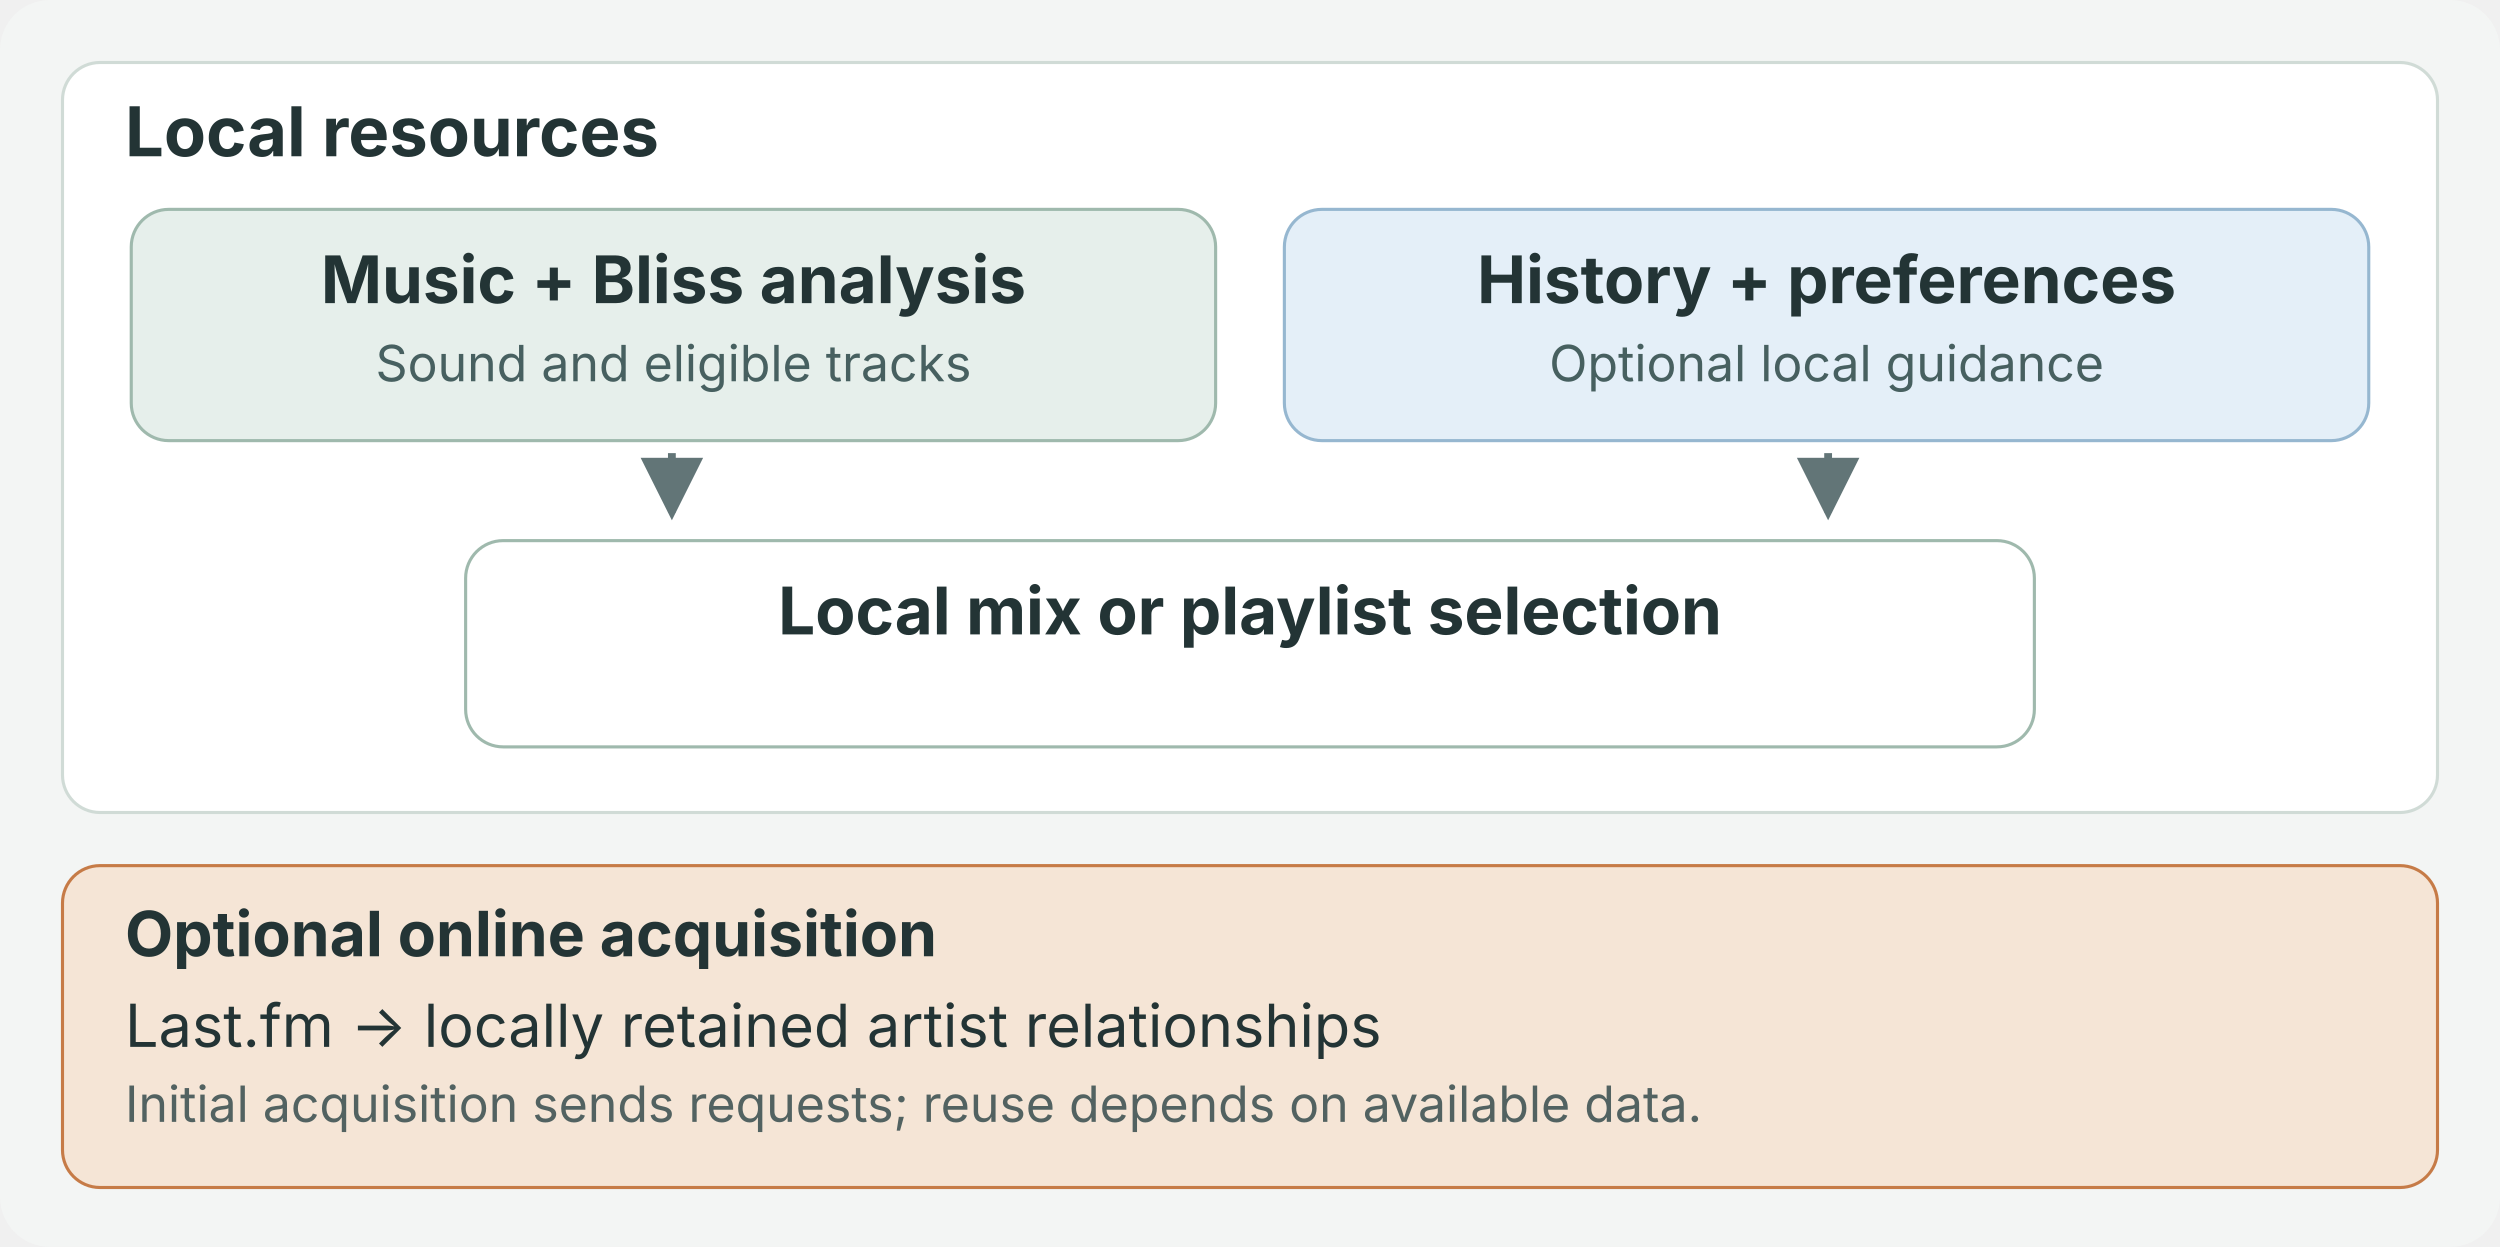
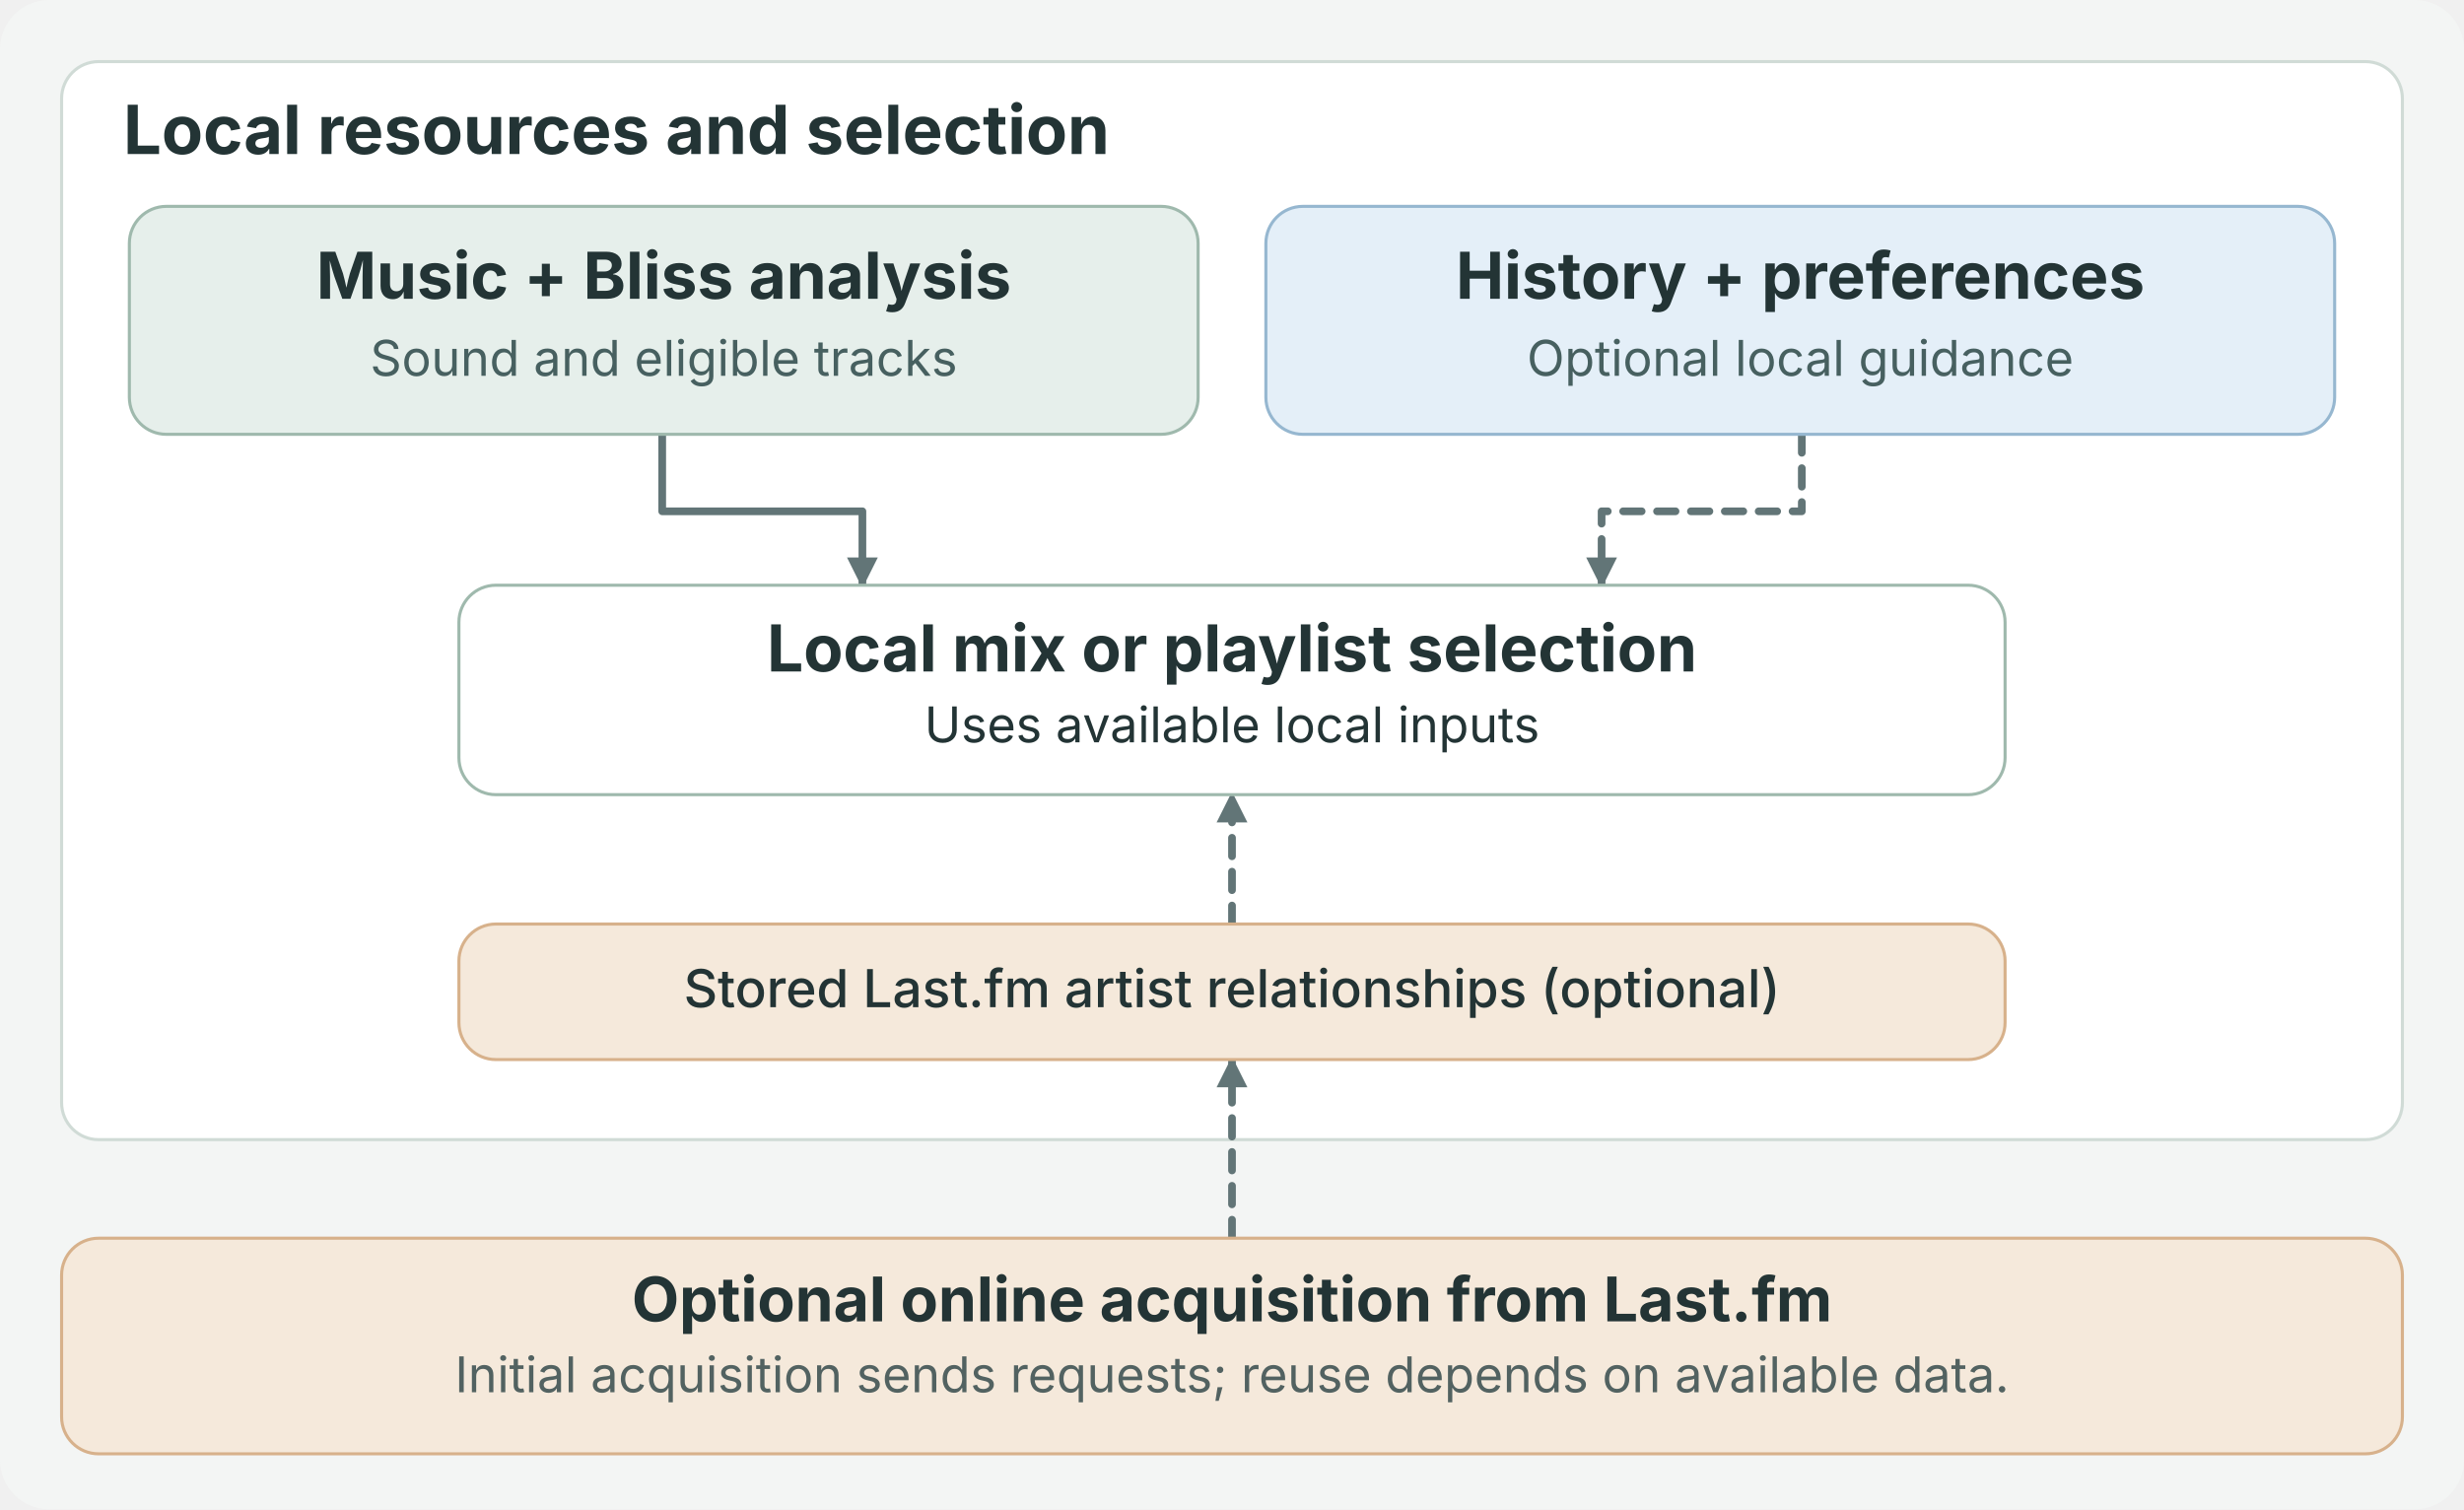
- <svg xmlns="http://www.w3.org/2000/svg" width="800" height="399" viewBox="0 0 800 399" role="img" aria-labelledby="title description">
+ <svg xmlns="http://www.w3.org/2000/svg" width="800" height="490" viewBox="0 0 800 490" role="img" aria-labelledby="title description">
  <defs>
-     <marker id="arrow" markerWidth="8" markerHeight="8" refX="7" refY="4" orient="auto">
-       <path d="M0 0 L8 4 L0 8 Z" fill="#627577" />
+     <marker id="arrow" markerUnits="userSpaceOnUse" markerWidth="10" markerHeight="10" refX="9" refY="5" orient="auto-start-reverse">
+       <path d="M0 0 L10 5 L0 10 Z" fill="#627577" />
    </marker>
  </defs>
-   <rect width="800" height="399" rx="16" fill="#f3f5f4" />
+   <rect width="800" height="490" rx="16" fill="#f3f5f4" />
  <g font-family="system-ui, -apple-system, Segoe UI, sans-serif" fill="#233435">
-     <rect x="20" y="20" width="760" height="240" rx="12" fill="#fff" stroke="#d0dbd6" />
-     <text x="40" y="50" font-size="22" text-anchor="start" font-weight="650" fill="#233435">Local resources</text>
+     <rect x="20" y="20" width="760" height="350" rx="12" fill="#fff" stroke="#d0dbd6" />
+     <text x="40" y="50" font-size="22" text-anchor="start" font-weight="650" fill="#233435">Local resources and selection</text>
+     <path class="connector" d="M215 141 V166 H280 V190" fill="none" stroke="#627577" stroke-width="2.5" stroke-linejoin="round" stroke-linecap="round" marker-end="url(#arrow)" />
+     <path class="connector" d="M585 141 V166 H520 V190" fill="none" stroke="#627577" stroke-width="2.5" stroke-linejoin="round" stroke-linecap="round" stroke-dasharray="6 5" marker-end="url(#arrow)" />
+     <path class="connector" d="M400 300 V258" fill="none" stroke="#627577" stroke-width="2.5" stroke-linejoin="round" stroke-linecap="round" stroke-dasharray="6 5" marker-end="url(#arrow)" />
+     <path class="connector" d="M400 402 V344" fill="none" stroke="#627577" stroke-width="2.5" stroke-linejoin="round" stroke-linecap="round" stroke-dasharray="6 5" marker-end="url(#arrow)" />
    <rect x="42" y="67" width="347" height="74" rx="12" fill="#e6efeb" stroke="#9fb9ad" />
    <text x="215.5" y="97" font-size="21" text-anchor="middle" font-weight="650" fill="#233435">Music + Bliss analysis</text>
    <text x="215.5" y="122" font-size="16" text-anchor="middle" font-weight="400" fill="#476060">Sound and eligible tracks</text>
    <rect x="411" y="67" width="347" height="74" rx="12" fill="#e4eff8" stroke="#96b7d0" />
    <text x="584.5" y="97" font-size="21" text-anchor="middle" font-weight="650" fill="#233435">History + preferences</text>
    <text x="584.5" y="122" font-size="16" text-anchor="middle" font-weight="400" fill="#476060">Optional local guidance</text>
-     <path d="M215 145 L215 164" fill="none" stroke="#627577" stroke-width="2.5" marker-end="url(#arrow)" />
-     <path d="M585 145 L585 164" fill="none" stroke="#627577" stroke-width="2.5" marker-end="url(#arrow)" />
-     <rect x="149" y="173" width="502" height="66" rx="12" fill="#fff" stroke="#9fb9ad" />
-     <text x="400" y="203" font-size="21" text-anchor="middle" font-weight="650" fill="#233435">Local mix or playlist selection</text>
-     <text x="400" y="228" font-size="16" text-anchor="middle" font-weight="400" fill="#476060" />
-     <rect x="20" y="277" width="760" height="103" rx="12" fill="#f5e5d6" stroke="#c67b47" />
-     <text x="40" y="306" font-size="20" text-anchor="start" font-weight="650" fill="#233435">Optional online acquisition</text>
-     <text x="40" y="335" font-size="19" text-anchor="start" font-weight="400" fill="#233435">Last.fm → locally retained artist relationships</text>
-     <text x="40" y="359" font-size="16" text-anchor="start" font-weight="400" fill="#526261">Initial acquisition sends requests; reuse depends on available data.</text>
+     <rect x="149" y="190" width="502" height="68" rx="12" fill="#fff" stroke="#9fb9ad" />
+     <text x="400" y="218" font-size="21" text-anchor="middle" font-weight="650" fill="#233435">Local mix or playlist selection</text>
+     <text x="400" y="241" font-size="16" text-anchor="middle" font-weight="400" fill="#233435">Uses available local inputs</text>
+     <rect x="149" y="300" width="502" height="44" rx="12" fill="#f5e9db" stroke="#d7b18b" />
+     <text x="400" y="327" font-size="17" text-anchor="middle" font-weight="550" fill="#233435">Stored Last.fm artist relationships (optional)</text>
+     <rect x="20" y="402" width="760" height="70" rx="12" fill="#f5e9db" stroke="#d7b18b" />
+     <text x="400" y="429" font-size="20" text-anchor="middle" font-weight="650" fill="#233435">Optional online acquisition from Last.fm</text>
+     <text x="400" y="452" font-size="16" text-anchor="middle" font-weight="400" fill="#526261">Initial acquisition sends requests; reuse depends on available data.</text>
  </g>
</svg>
